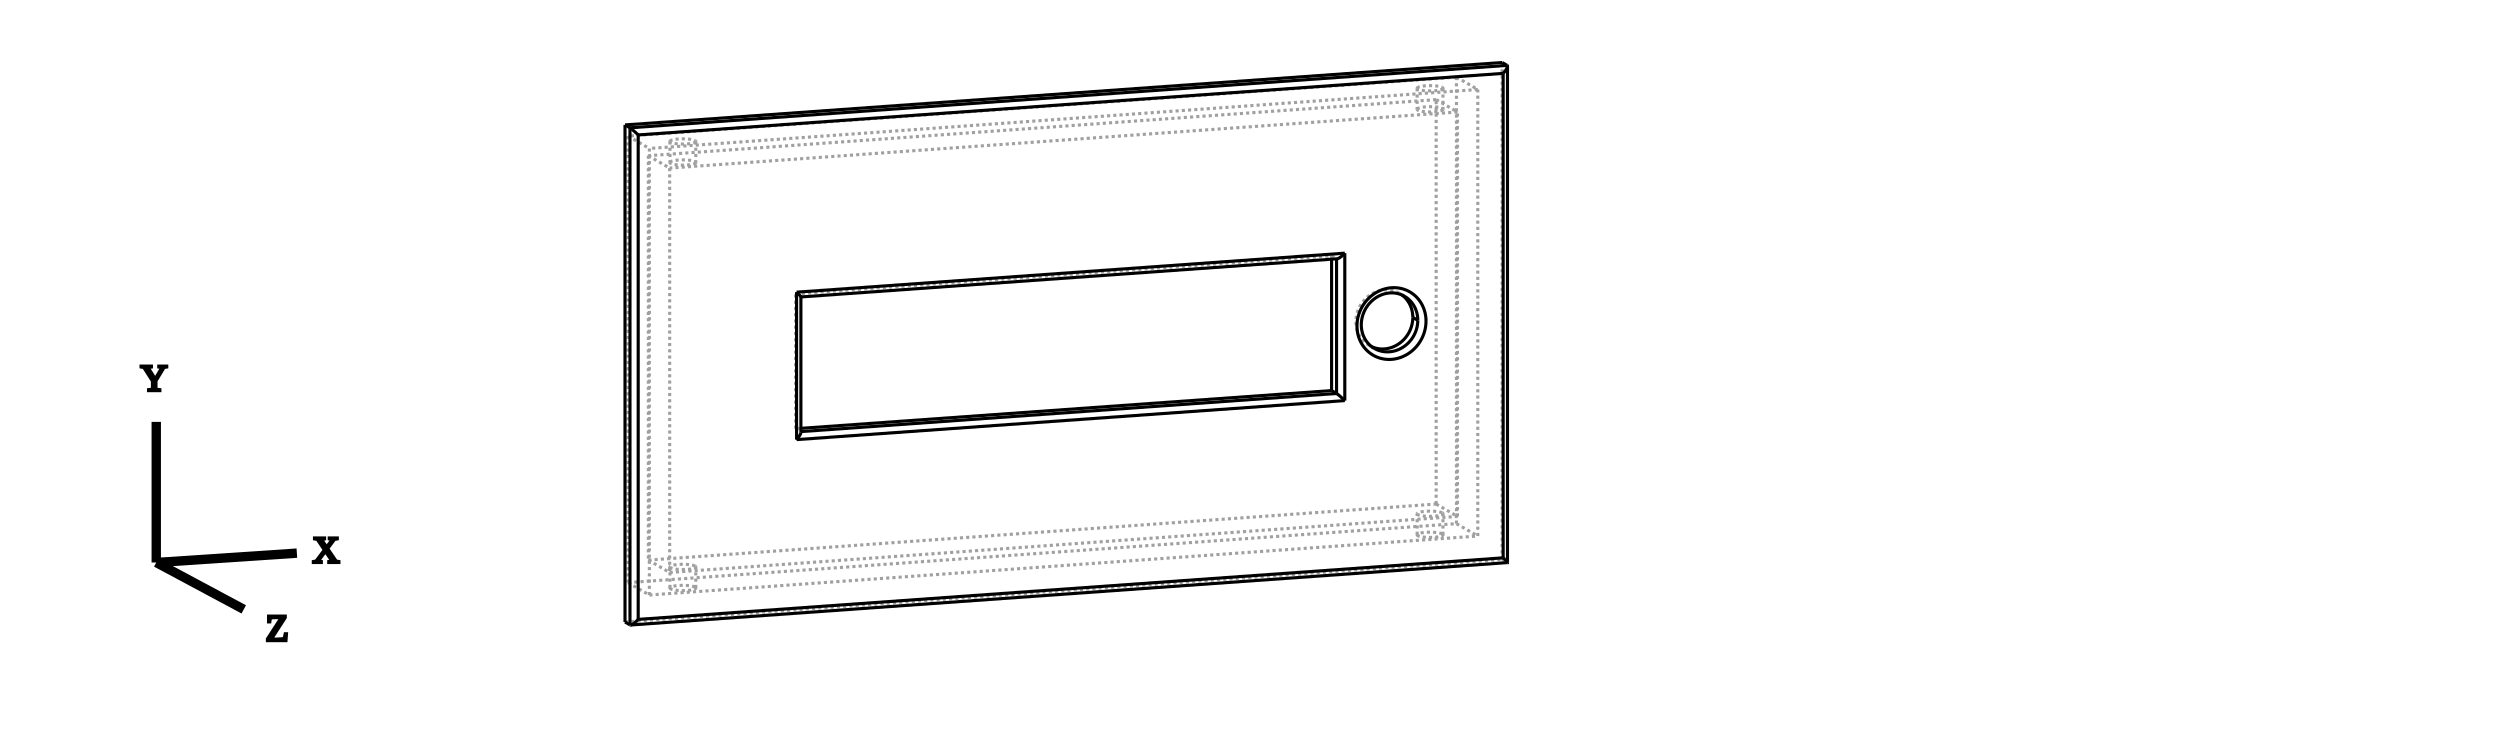
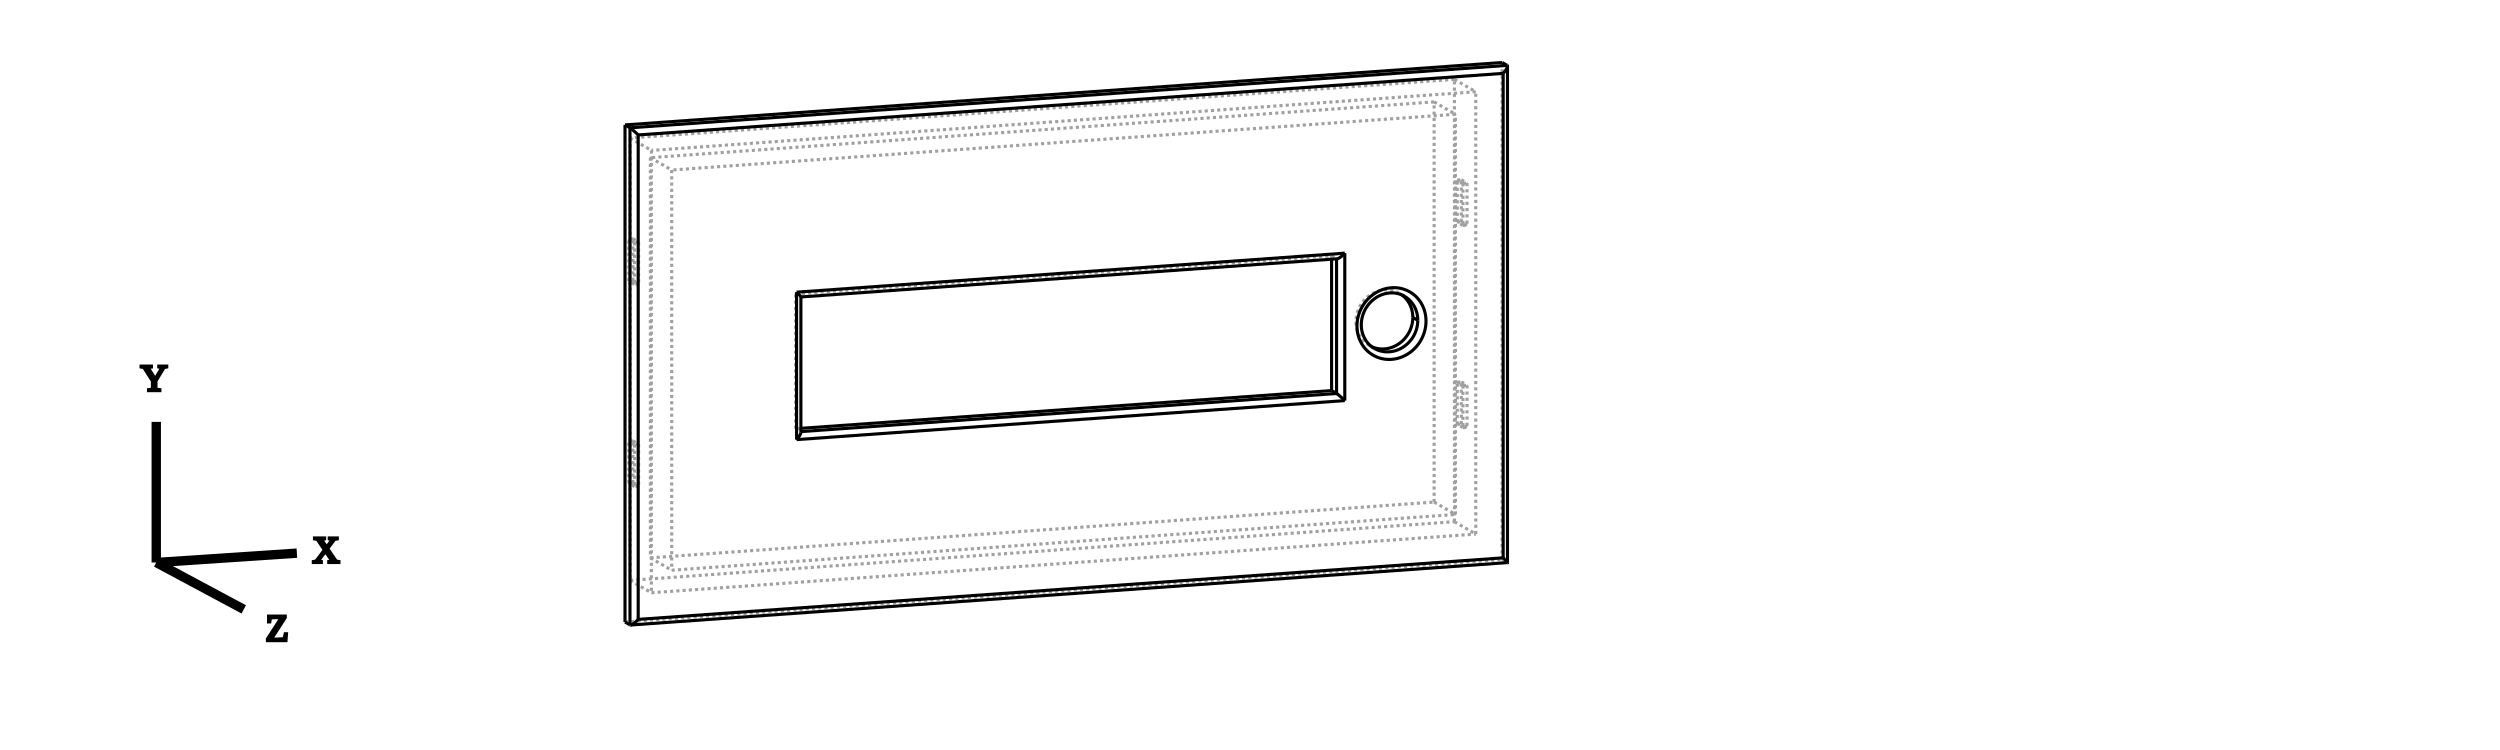
<svg xmlns="http://www.w3.org/2000/svg" width="800.0" height="240.0">
  <g transform="scale(2.753541, -2.753541)   translate(122.7762,-39.29436)" stroke-width="0.363" fill="none">
    <g stroke="rgb(160,160,160)" fill="none" stroke-dasharray="0.363,0.363">
      <path d="M-50.142,-32.99 L51.794,-25.737 " />
      <path d="M51.794,-25.737 L52.372,-26.073 " />
      <path d="M52.372,-26.073 L52.376,-26.075 L52.38,-26.077 L52.383,-26.079 L52.386,-26.08 L52.389,-26.082 L52.392,-26.083 L52.395,-26.084 L52.398,-26.085 L52.4,-26.086 L52.402,-26.087 L52.404,-26.087 L52.406,-26.087 L52.408,-26.088 L52.409,-26.088 " />
      <path d="M51.794,-25.737 L51.794,32.031 " />
-       <path d="M-47.311,-29.852 L48.963,-23.001 " />
-       <path d="M48.963,-23.001 L48.963,28.892 " />
-       <path d="M48.963,28.892 L-47.311,22.041 " />
-       <path d="M-47.311,22.041 L-47.311,-29.852 " />
-       <path d="M-49.789,-28.412 L-47.311,-29.852 " />
-       <path d="M-49.789,-28.412 L46.485,-21.562 " />
-       <path d="M46.485,-21.562 L48.963,-23.001 " />
-       <path d="M-42.002,-28.935 L-42.051,-28.911 L-42.11,-28.887 L-42.179,-28.864 L-42.258,-28.843 L-42.346,-28.823 L-42.442,-28.804 L-42.545,-28.788 L-42.655,-28.773 L-42.771,-28.761 L-42.892,-28.75 L-43.017,-28.742 L-43.146,-28.736 L-43.276,-28.732 L-43.407,-28.731 L-43.538,-28.732 L-43.669,-28.735 L-43.797,-28.741 L-43.923,-28.749 L-44.045,-28.759 L-44.161,-28.771 L-44.273,-28.786 L-44.377,-28.802 L-44.474,-28.82 L-44.564,-28.839 L-44.644,-28.86 L-44.715,-28.883 L-44.776,-28.907 L-44.826,-28.931 L-44.866,-28.957 L-44.882,-28.97 L-44.894,-28.983 L-44.905,-28.996 L-44.912,-29.009 L-44.916,-29.023 L-44.917,-29.036 " />
-       <path d="M-44.917,-29.036 L-44.916,-29.051 L-44.91,-29.066 L-44.901,-29.081 L-44.889,-29.096 L-44.873,-29.11 L-44.853,-29.125 L-44.803,-29.153 L-44.74,-29.18 L-44.665,-29.206 L-44.577,-29.23 L-44.478,-29.252 L-44.369,-29.272 L-44.251,-29.29 L-44.125,-29.305 L-43.992,-29.318 L-43.853,-29.328 L-43.71,-29.335 L-43.565,-29.34 L-43.417,-29.341 L-43.27,-29.34 L-43.125,-29.335 L-42.982,-29.328 L-42.843,-29.318 L-42.71,-29.305 L-42.584,-29.29 L-42.466,-29.272 L-42.357,-29.252 L-42.258,-29.23 L-42.17,-29.206 L-42.095,-29.18 L-42.032,-29.153 L-41.982,-29.125 L-41.962,-29.11 L-41.946,-29.096 L-41.934,-29.081 L-41.925,-29.066 L-41.919,-29.051 L-41.917,-29.036 " />
-       <path d="M-41.917,-29.036 L-41.919,-29.023 L-41.923,-29.01 L-41.929,-28.998 L-41.939,-28.985 L-41.965,-28.96 L-42.002,-28.935 " />
-       <path d="M44.833,-22.756 L44.784,-22.731 L44.725,-22.708 L44.656,-22.685 L44.577,-22.663 L44.489,-22.644 L44.393,-22.625 L44.29,-22.609 L44.18,-22.594 L44.063,-22.582 L43.943,-22.571 L43.817,-22.563 L43.689,-22.557 L43.559,-22.553 L43.428,-22.552 L43.297,-22.553 L43.166,-22.556 L43.038,-22.562 L42.912,-22.57 L42.79,-22.58 L42.674,-22.592 L42.562,-22.606 L42.458,-22.623 L42.361,-22.641 L42.271,-22.66 L42.191,-22.681 L42.12,-22.704 L42.059,-22.728 L42.009,-22.752 L41.969,-22.778 L41.953,-22.791 L41.94,-22.804 L41.93,-22.817 L41.923,-22.83 L41.919,-22.844 L41.917,-22.857 " />
-       <path d="M41.917,-22.857 L41.919,-22.872 L41.925,-22.887 L41.934,-22.902 L41.946,-22.916 L41.962,-22.931 L41.982,-22.945 L42.032,-22.974 L42.095,-23.001 L42.17,-23.026 L42.258,-23.05 L42.357,-23.073 L42.466,-23.093 L42.584,-23.111 L42.71,-23.126 L42.843,-23.139 L42.982,-23.149 L43.125,-23.156 L43.27,-23.16 L43.417,-23.162 L43.565,-23.16 L43.71,-23.156 L43.853,-23.149 L43.992,-23.139 L44.125,-23.126 L44.251,-23.111 L44.369,-23.093 L44.478,-23.073 L44.577,-23.05 L44.665,-23.026 L44.74,-23.001 L44.803,-22.974 L44.853,-22.945 L44.873,-22.931 L44.889,-22.916 L44.901,-22.902 L44.91,-22.887 L44.916,-22.872 L44.917,-22.857 " />
-       <path d="M44.917,-22.857 L44.916,-22.844 L44.912,-22.831 L44.906,-22.819 L44.896,-22.806 L44.87,-22.781 L44.833,-22.756 " />
-       <path d="M46.485,30.331 L48.963,28.892 " />
-       <path d="M46.485,-21.562 L46.485,30.331 " />
-       <path d="M46.485,30.331 L-49.789,23.481 " />
-       <path d="M-49.789,23.481 L-47.311,22.041 " />
-       <path d="M44.833,29.137 L44.87,29.112 L44.896,29.087 L44.906,29.074 L44.912,29.062 L44.916,29.049 L44.917,29.036 " />
-       <path d="M44.917,29.036 L44.916,29.021 L44.91,29.006 L44.901,28.991 L44.889,28.977 L44.873,28.962 L44.853,28.948 L44.803,28.919 L44.74,28.892 L44.665,28.867 L44.577,28.843 L44.478,28.82 L44.369,28.8 L44.251,28.783 L44.125,28.767 L43.992,28.754 L43.853,28.744 L43.71,28.737 L43.565,28.733 L43.417,28.731 L43.27,28.733 L43.125,28.737 L42.982,28.744 L42.843,28.754 L42.71,28.767 L42.584,28.783 L42.466,28.8 L42.357,28.82 L42.258,28.843 L42.17,28.867 L42.095,28.892 L42.032,28.919 L41.982,28.948 L41.962,28.962 L41.946,28.977 L41.934,28.991 L41.925,29.006 L41.919,29.021 L41.917,29.036 " />
-       <path d="M41.917,29.036 L41.919,29.049 L41.923,29.063 L41.93,29.076 L41.94,29.089 L41.953,29.102 L41.969,29.115 L42.009,29.141 L42.059,29.165 L42.12,29.189 L42.191,29.212 L42.271,29.233 L42.361,29.252 L42.458,29.27 L42.562,29.287 L42.674,29.301 L42.79,29.313 L42.912,29.323 L43.038,29.331 L43.166,29.337 L43.297,29.34 L43.428,29.341 L43.559,29.34 L43.689,29.336 L43.817,29.33 L43.943,29.322 L44.063,29.311 L44.18,29.299 L44.29,29.284 L44.393,29.268 L44.489,29.249 L44.577,29.23 L44.656,29.208 L44.725,29.185 L44.784,29.162 L44.833,29.137 " />
-       <path d="M-42.002,22.958 L-41.965,22.933 L-41.939,22.908 L-41.929,22.895 L-41.923,22.883 L-41.919,22.87 L-41.917,22.857 " />
-       <path d="M-41.917,22.857 L-41.919,22.842 L-41.925,22.827 L-41.934,22.812 L-41.946,22.797 L-41.962,22.783 L-41.982,22.768 L-42.032,22.74 L-42.095,22.713 L-42.17,22.688 L-42.258,22.664 L-42.357,22.641 L-42.466,22.621 L-42.584,22.603 L-42.71,22.588 L-42.843,22.575 L-42.982,22.565 L-43.125,22.558 L-43.27,22.553 L-43.417,22.552 L-43.565,22.553 L-43.71,22.558 L-43.853,22.565 L-43.992,22.575 L-44.125,22.588 L-44.251,22.603 L-44.369,22.621 L-44.478,22.641 L-44.577,22.664 L-44.665,22.688 L-44.74,22.713 L-44.803,22.74 L-44.853,22.768 L-44.873,22.783 L-44.889,22.797 L-44.901,22.812 L-44.91,22.827 L-44.916,22.842 L-44.917,22.857 " />
-       <path d="M-44.917,22.857 L-44.916,22.87 L-44.912,22.884 L-44.905,22.897 L-44.894,22.91 L-44.882,22.923 L-44.866,22.936 L-44.826,22.962 L-44.776,22.986 L-44.715,23.01 L-44.644,23.033 L-44.564,23.054 L-44.474,23.073 L-44.377,23.091 L-44.273,23.108 L-44.161,23.122 L-44.045,23.134 L-43.923,23.144 L-43.797,23.152 L-43.669,23.158 L-43.538,23.161 L-43.407,23.162 L-43.276,23.161 L-43.146,23.157 L-43.017,23.151 L-42.892,23.143 L-42.771,23.132 L-42.655,23.12 L-42.545,23.105 L-42.442,23.089 L-42.346,23.07 L-42.258,23.05 L-42.179,23.029 L-42.11,23.006 L-42.051,22.983 L-42.002,22.958 " />
-       <path d="M-49.789,23.481 L-49.789,-28.412 " />
+       <path d="M-47.075,-29.59 L48.727,-22.773 " />
+       <path d="M48.727,-22.773 L48.727,28.631 " />
+       <path d="M48.727,28.631 L-47.075,21.813 " />
+       <path d="M-47.075,21.813 L-47.075,-29.59 " />
+       <path d="M-49.553,-28.151 L-47.075,-29.59 " />
+       <path d="M46.249,-21.334 L48.727,-22.773 " />
+       <path d="M-49.553,-28.151 L46.249,-21.334 " />
+       <path d="M46.249,-21.334 L46.249,30.07 " />
+       <path d="M46.249,30.07 L48.727,28.631 " />
+       <path d="M47.24,-10.405 L46.579,-10.021 " />
+       <path d="M47.24,-5.509 L47.24,-10.405 " />
+       <path d="M46.579,-10.021 L46.579,-5.125 " />
+       <path d="M46.579,-5.125 L47.24,-5.509 " />
+       <path d="M47.24,13.094 L46.579,13.478 " />
+       <path d="M47.24,17.99 L47.24,13.094 " />
+       <path d="M46.579,18.373 L47.24,17.99 " />
+       <path d="M46.579,13.478 L46.579,18.373 " />
+       <path d="M-49.553,23.253 L-47.075,21.813 " />
+       <path d="M46.249,30.07 L-49.553,23.253 " />
+       <path d="M-49.553,23.253 L-49.553,-28.151 " />
+       <path d="M-49.222,6.661 L-49.222,11.556 " />
+       <path d="M-49.222,11.556 L-48.562,11.172 " />
+       <path d="M-48.562,11.172 L-48.562,6.277 " />
+       <path d="M-48.562,6.277 L-49.222,6.661 " />
+       <path d="M-49.222,-16.838 L-49.222,-11.943 " />
+       <path d="M-48.562,-17.222 L-49.222,-16.838 " />
+       <path d="M-49.222,-11.943 L-48.562,-12.326 " />
+       <path d="M-48.562,-12.326 L-48.562,-17.222 " />
      <path d="M32.621,9.221 L32.615,9.221 L32.609,9.221 L32.603,9.221 L32.598,9.221 L32.593,9.221 L32.587,9.222 L32.582,9.223 L32.577,9.224 L32.573,9.225 L32.568,9.226 L32.564,9.228 L32.559,9.23 L32.555,9.232 L32.551,9.234 " />
      <path d="M-29.707,4.786 L-29.708,4.786 L-29.71,4.786 L-29.712,4.786 L-29.714,4.787 L-29.716,4.788 L-29.718,4.788 L-29.721,4.789 L-29.723,4.791 L-29.726,4.792 L-29.729,4.793 L-29.733,4.795 L-29.736,4.797 L-29.74,4.799 L-29.743,4.801 " />
      <path d="M-29.701,-10.956 L-29.701,-10.947 L-29.702,-10.938 L-29.703,-10.93 L-29.705,-10.922 L-29.707,-10.914 L-29.709,-10.907 L-29.712,-10.9 L-29.715,-10.894 L-29.719,-10.888 L-29.723,-10.882 L-29.727,-10.877 L-29.732,-10.873 L-29.738,-10.869 L-29.743,-10.865 " />
-       <path d="M-47.429,-25.797 L44.125,-19.282 " />
-       <path d="M44.125,-19.282 L44.125,27.716 " />
-       <path d="M44.125,27.716 L-47.429,21.201 " />
-       <path d="M-47.429,21.201 L-47.429,-25.797 " />
-       <path d="M-42.002,-26.488 L-42.051,-26.463 L-42.11,-26.439 L-42.179,-26.416 L-42.258,-26.395 L-42.346,-26.375 L-42.442,-26.357 L-42.545,-26.34 L-42.655,-26.326 L-42.771,-26.313 L-42.892,-26.303 L-43.017,-26.294 L-43.146,-26.288 L-43.276,-26.285 L-43.407,-26.283 L-43.538,-26.284 L-43.669,-26.288 L-43.797,-26.293 L-43.923,-26.301 L-44.045,-26.311 L-44.161,-26.323 L-44.273,-26.338 L-44.377,-26.354 L-44.474,-26.372 L-44.564,-26.392 L-44.644,-26.413 L-44.715,-26.435 L-44.776,-26.459 L-44.826,-26.484 L-44.866,-26.509 L-44.882,-26.522 L-44.894,-26.535 L-44.905,-26.548 L-44.912,-26.562 L-44.916,-26.575 L-44.917,-26.588 " />
-       <path d="M-44.917,-26.588 L-44.916,-26.603 L-44.91,-26.618 L-44.901,-26.633 L-44.889,-26.648 L-44.873,-26.662 L-44.853,-26.677 L-44.803,-26.705 L-44.74,-26.732 L-44.665,-26.758 L-44.577,-26.782 L-44.478,-26.804 L-44.369,-26.824 L-44.251,-26.842 L-44.125,-26.857 L-43.992,-26.87 L-43.853,-26.88 L-43.71,-26.887 L-43.565,-26.892 L-43.417,-26.893 L-43.27,-26.892 L-43.125,-26.887 L-42.982,-26.88 L-42.843,-26.87 L-42.71,-26.857 L-42.584,-26.842 L-42.466,-26.824 L-42.357,-26.804 L-42.258,-26.782 L-42.17,-26.758 L-42.095,-26.732 L-42.032,-26.705 L-41.982,-26.677 L-41.962,-26.662 L-41.946,-26.648 L-41.934,-26.633 L-41.925,-26.618 L-41.919,-26.603 L-41.917,-26.588 " />
-       <path d="M-41.917,-26.588 L-41.919,-26.575 L-41.923,-26.563 L-41.929,-26.55 L-41.939,-26.537 L-41.965,-26.512 L-42.002,-26.488 " />
-       <path d="M44.833,-20.308 L44.784,-20.284 L44.725,-20.26 L44.656,-20.237 L44.577,-20.216 L44.489,-20.196 L44.393,-20.178 L44.29,-20.161 L44.18,-20.147 L44.063,-20.134 L43.943,-20.124 L43.817,-20.115 L43.689,-20.109 L43.559,-20.106 L43.428,-20.104 L43.297,-20.105 L43.166,-20.109 L43.038,-20.114 L42.912,-20.122 L42.79,-20.132 L42.674,-20.144 L42.562,-20.159 L42.458,-20.175 L42.361,-20.193 L42.271,-20.212 L42.191,-20.234 L42.12,-20.256 L42.059,-20.28 L42.009,-20.304 L41.969,-20.33 L41.953,-20.343 L41.94,-20.356 L41.93,-20.369 L41.923,-20.382 L41.919,-20.396 L41.917,-20.409 " />
-       <path d="M41.917,-20.409 L41.919,-20.424 L41.925,-20.439 L41.934,-20.454 L41.946,-20.469 L41.962,-20.483 L41.982,-20.498 L42.032,-20.526 L42.095,-20.553 L42.17,-20.579 L42.258,-20.603 L42.357,-20.625 L42.466,-20.645 L42.584,-20.663 L42.71,-20.678 L42.843,-20.691 L42.982,-20.701 L43.125,-20.708 L43.27,-20.713 L43.417,-20.714 L43.565,-20.713 L43.71,-20.708 L43.853,-20.701 L43.992,-20.691 L44.125,-20.678 L44.251,-20.663 L44.369,-20.645 L44.478,-20.625 L44.577,-20.603 L44.665,-20.579 L44.74,-20.553 L44.803,-20.526 L44.853,-20.498 L44.873,-20.483 L44.889,-20.469 L44.901,-20.454 L44.91,-20.439 L44.916,-20.424 L44.917,-20.409 " />
-       <path d="M44.917,-20.409 L44.916,-20.396 L44.912,-20.384 L44.906,-20.371 L44.896,-20.358 L44.87,-20.333 L44.833,-20.308 " />
-       <path d="M44.833,26.689 L44.87,26.664 L44.896,26.639 L44.906,26.627 L44.912,26.614 L44.916,26.601 L44.917,26.588 " />
-       <path d="M44.917,26.588 L44.916,26.573 L44.91,26.558 L44.901,26.544 L44.889,26.529 L44.873,26.514 L44.853,26.5 L44.803,26.472 L44.74,26.445 L44.665,26.419 L44.577,26.395 L44.478,26.373 L44.369,26.353 L44.251,26.335 L44.125,26.319 L43.992,26.307 L43.853,26.296 L43.71,26.289 L43.565,26.285 L43.417,26.283 L43.27,26.285 L43.125,26.289 L42.982,26.296 L42.843,26.307 L42.71,26.319 L42.584,26.335 L42.466,26.353 L42.357,26.373 L42.258,26.395 L42.17,26.419 L42.095,26.445 L42.032,26.472 L41.982,26.5 L41.962,26.514 L41.946,26.529 L41.934,26.544 L41.925,26.558 L41.919,26.573 L41.917,26.588 " />
-       <path d="M41.917,26.588 L41.919,26.602 L41.923,26.615 L41.93,26.628 L41.94,26.641 L41.953,26.655 L41.969,26.668 L42.009,26.693 L42.059,26.718 L42.12,26.741 L42.191,26.764 L42.271,26.785 L42.361,26.805 L42.458,26.823 L42.562,26.839 L42.674,26.853 L42.79,26.865 L42.912,26.875 L43.038,26.883 L43.166,26.889 L43.297,26.892 L43.428,26.893 L43.559,26.892 L43.689,26.888 L43.817,26.882 L43.943,26.874 L44.063,26.864 L44.18,26.851 L44.29,26.836 L44.393,26.82 L44.489,26.802 L44.577,26.782 L44.656,26.76 L44.725,26.738 L44.784,26.714 L44.833,26.689 " />
-       <path d="M-42.002,20.51 L-41.965,20.485 L-41.939,20.46 L-41.929,20.448 L-41.923,20.435 L-41.919,20.422 L-41.917,20.409 " />
-       <path d="M-41.917,20.409 L-41.919,20.394 L-41.925,20.379 L-41.934,20.364 L-41.946,20.35 L-41.962,20.335 L-41.982,20.321 L-42.032,20.292 L-42.095,20.265 L-42.17,20.24 L-42.258,20.216 L-42.357,20.194 L-42.466,20.173 L-42.584,20.156 L-42.71,20.14 L-42.843,20.127 L-42.982,20.117 L-43.125,20.11 L-43.27,20.106 L-43.417,20.104 L-43.565,20.106 L-43.71,20.11 L-43.853,20.117 L-43.992,20.127 L-44.125,20.14 L-44.251,20.156 L-44.369,20.173 L-44.478,20.194 L-44.577,20.216 L-44.665,20.24 L-44.74,20.265 L-44.803,20.292 L-44.853,20.321 L-44.873,20.335 L-44.889,20.35 L-44.901,20.364 L-44.91,20.379 L-44.916,20.394 L-44.917,20.409 " />
-       <path d="M-44.917,20.409 L-44.916,20.423 L-44.912,20.436 L-44.905,20.449 L-44.894,20.462 L-44.882,20.475 L-44.866,20.488 L-44.826,20.514 L-44.776,20.539 L-44.715,20.562 L-44.644,20.585 L-44.564,20.606 L-44.474,20.626 L-44.377,20.644 L-44.273,20.66 L-44.161,20.674 L-44.045,20.686 L-43.923,20.696 L-43.797,20.704 L-43.669,20.71 L-43.538,20.713 L-43.407,20.714 L-43.276,20.713 L-43.146,20.709 L-43.017,20.703 L-42.892,20.695 L-42.771,20.684 L-42.655,20.672 L-42.545,20.657 L-42.442,20.641 L-42.346,20.623 L-42.258,20.603 L-42.179,20.581 L-42.11,20.559 L-42.051,20.535 L-42.002,20.51 " />
+       <path d="M-47.193,-25.535 L43.889,-19.054 " />
+       <path d="M43.889,-19.054 L43.889,27.454 " />
+       <path d="M43.889,27.454 L-47.193,20.973 " />
+       <path d="M-47.193,20.973 L-47.193,-25.535 " />
+       <path d="M47.24,-10.405 L47.712,-10.371 " />
+       <path d="M46.579,-10.021 L47.051,-9.987 " />
+       <path d="M47.712,-10.371 L47.051,-9.987 " />
+       <path d="M47.24,-5.509 L47.712,-5.476 " />
+       <path d="M47.712,-5.476 L47.712,-10.371 " />
+       <path d="M46.579,-5.125 L47.051,-5.092 " />
+       <path d="M47.051,-9.987 L47.051,-5.092 " />
+       <path d="M47.051,-5.092 L47.712,-5.476 " />
+       <path d="M47.24,13.094 L47.712,13.128 " />
+       <path d="M46.579,13.478 L47.051,13.511 " />
+       <path d="M47.712,13.128 L47.051,13.511 " />
+       <path d="M47.24,17.99 L47.712,18.023 " />
+       <path d="M47.712,18.023 L47.712,13.128 " />
+       <path d="M46.579,18.373 L47.051,18.407 " />
+       <path d="M47.051,18.407 L47.712,18.023 " />
+       <path d="M47.051,13.511 L47.051,18.407 " />
+       <path d="M-49.222,6.661 L-49.694,6.627 " />
+       <path d="M-49.222,11.556 L-49.694,11.523 " />
+       <path d="M-49.694,6.627 L-49.694,11.523 " />
+       <path d="M-48.562,11.172 L-49.033,11.139 " />
+       <path d="M-49.694,11.523 L-49.033,11.139 " />
+       <path d="M-48.562,6.277 L-49.033,6.243 " />
+       <path d="M-49.033,11.139 L-49.033,6.243 " />
+       <path d="M-49.033,6.243 L-49.694,6.627 " />
+       <path d="M-49.222,-16.838 L-49.694,-16.872 " />
+       <path d="M-49.222,-11.943 L-49.694,-11.976 " />
+       <path d="M-49.694,-16.872 L-49.694,-11.976 " />
+       <path d="M-48.562,-17.222 L-49.033,-17.256 " />
+       <path d="M-49.033,-17.256 L-49.694,-16.872 " />
+       <path d="M-48.562,-12.326 L-49.033,-12.36 " />
+       <path d="M-49.694,-11.976 L-49.033,-12.36 " />
+       <path d="M-49.033,-12.36 L-49.033,-17.256 " />
      <path d="M31.973,9.57 L32.551,9.234 " />
      <path d="M31.973,9.57 L31.973,9.175 " />
      <path d="M-30.321,5.137 L-29.743,4.801 " />
      <path d="M-30.321,5.137 L31.973,9.57 " />
      <path d="M-29.701,-10.485 L-30.321,-10.529 " />
      <path d="M-30.321,-10.529 L-29.743,-10.865 " />
      <path d="M-30.321,-10.529 L-30.321,5.137 " />
      <path d="M36.652,-1.006 L36.575,-0.971 L36.499,-0.934 L36.424,-0.895 L36.35,-0.853 " />
      <path d="M36.35,-0.853 L36.282,-0.812 L36.215,-0.77 L36.149,-0.725 L36.085,-0.679 L36.021,-0.632 L35.959,-0.582 L35.898,-0.531 L35.838,-0.478 L35.78,-0.424 L35.723,-0.368 L35.668,-0.31 L35.614,-0.251 L35.562,-0.191 L35.511,-0.129 L35.461,-0.066 L35.414,-0.001 L35.368,0.065 L35.323,0.132 L35.28,0.2 L35.239,0.27 L35.2,0.341 L35.162,0.413 L35.127,0.486 L35.093,0.559 L35.06,0.634 L35.03,0.71 L35.002,0.787 L34.975,0.864 L34.95,0.943 L34.927,1.022 L34.906,1.102 L34.887,1.182 L34.87,1.263 L34.855,1.345 L34.842,1.427 L34.831,1.509 L34.822,1.592 L34.815,1.675 L34.806,1.843 L34.806,2.011 L34.813,2.179 L34.828,2.348 L34.852,2.516 L34.883,2.683 L34.922,2.849 L34.968,3.014 L35.022,3.176 L35.084,3.336 L35.153,3.493 L35.229,3.647 L35.311,3.798 L35.401,3.944 L35.497,4.087 L35.6,4.224 L35.708,4.357 L35.822,4.485 L35.942,4.606 L36.067,4.723 L36.197,4.832 L36.332,4.936 L36.47,5.033 L36.613,5.123 L36.759,5.206 L36.909,5.281 L36.985,5.316 L37.062,5.349 L37.139,5.38 L37.217,5.409 L37.295,5.437 L37.374,5.462 L37.453,5.485 L37.533,5.507 L37.613,5.526 L37.693,5.543 L37.773,5.559 L37.854,5.572 L37.935,5.583 L38.016,5.592 L38.097,5.599 L38.178,5.604 L38.259,5.607 L38.34,5.608 L38.421,5.607 L38.502,5.604 L38.582,5.598 L38.662,5.591 L38.742,5.582 L38.821,5.57 L38.9,5.557 L38.979,5.541 L39.057,5.523 L39.134,5.504 L39.211,5.482 L39.287,5.458 L39.362,5.433 L39.437,5.405 L39.511,5.376 L39.584,5.344 L39.656,5.311 L39.727,5.276 L39.797,5.239 L39.866,5.2 " />
      <path d="M39.866,5.2 L39.939,5.156 L40.01,5.111 L40.08,5.063 L40.148,5.014 " />
-       <path d="M-47.429,-25.797 L-44.951,-27.236 " />
-       <path d="M-44.951,-27.236 L46.603,-20.721 " />
-       <path d="M44.125,-19.282 L46.603,-20.721 " />
-       <path d="M44.125,27.716 L46.603,26.276 " />
-       <path d="M46.603,-20.721 L46.603,26.276 " />
-       <path d="M46.603,26.276 L-44.951,19.762 " />
-       <path d="M-47.429,21.201 L-44.951,19.762 " />
-       <path d="M-44.951,19.762 L-44.951,-27.236 " />
+       <path d="M-47.193,-25.535 L-44.715,-26.974 " />
+       <path d="M43.889,-19.054 L46.367,-20.493 " />
+       <path d="M-44.715,-26.974 L46.367,-20.493 " />
+       <path d="M43.889,27.454 L46.367,26.015 " />
+       <path d="M46.367,-20.493 L46.367,26.015 " />
+       <path d="M-47.193,20.973 L-44.715,19.534 " />
+       <path d="M46.367,26.015 L-44.715,19.534 " />
+       <path d="M-44.715,19.534 L-44.715,-26.974 " />
      <path d="M-29.707,4.786 L-29.701,4.786 " />
-       <path d="M-41.917,-29.036 L-41.917,-26.588 " />
-       <path d="M-44.917,-29.036 L-44.917,-26.588 " />
-       <path d="M44.917,-22.857 L44.917,-20.409 " />
-       <path d="M41.917,-22.857 L41.917,-20.409 " />
-       <path d="M41.917,29.036 L41.917,26.588 " />
-       <path d="M44.917,29.036 L44.917,26.588 " />
-       <path d="M-44.917,22.857 L-44.917,20.409 " />
-       <path d="M-41.917,22.857 L-41.917,20.409 " />
      <path d="M40.444,4.864 L39.866,5.2 " />
      <path d="M36.928,-1.189 L36.35,-0.853 " />
    </g>
    <g stroke="rgb(0,0,0)" fill="none">
      <path d="M-50.142,-32.99 L-49.564,-33.326 " />
      <path d="M-50.142,24.777 L-49.564,24.441 " />
      <path d="M-50.142,24.777 L-50.142,-32.99 " />
      <path d="M-49.564,-33.326 L-49.56,-33.328 L-49.556,-33.33 L-49.552,-33.332 L-49.548,-33.334 L-49.543,-33.335 L-49.538,-33.336 L-49.533,-33.337 L-49.528,-33.338 L-49.523,-33.339 L-49.518,-33.339 L-49.512,-33.339 L-49.506,-33.339 L-49.501,-33.339 L-49.495,-33.339 " />
      <path d="M-49.495,-33.339 L-49.454,-33.332 L-49.407,-33.319 L-49.355,-33.298 L-49.299,-33.269 L-49.238,-33.234 L-49.174,-33.193 L-49.107,-33.145 L-49.037,-33.092 L-48.966,-33.034 L-48.894,-32.971 L-48.822,-32.904 L-48.749,-32.834 L-48.678,-32.761 L-48.609,-32.686 " />
      <path d="M52.409,-26.088 L52.41,-26.087 L52.41,-26.087 L52.411,-26.087 L52.412,-26.087 L52.412,-26.087 L52.413,-26.086 L52.413,-26.086 L52.413,-26.085 L52.414,-26.085 L52.414,-26.084 L52.414,-26.084 L52.414,-26.083 L52.414,-26.082 L52.414,-26.082 " />
      <path d="M52.414,-26.082 L52.412,-26.071 L52.403,-26.055 L52.388,-26.034 L52.368,-26.008 L52.343,-25.977 L52.312,-25.942 L52.276,-25.902 L52.236,-25.858 L52.191,-25.811 L52.141,-25.76 L52.089,-25.706 L52.033,-25.65 L51.974,-25.592 L51.912,-25.533 " />
      <path d="M51.794,32.031 L-50.142,24.777 " />
      <path d="M51.794,32.031 L52.372,31.695 " />
      <path d="M-49.564,24.441 L-49.532,24.421 L-49.491,24.392 L-49.443,24.356 L-49.387,24.311 L-49.324,24.26 L-49.255,24.202 L-49.182,24.139 L-49.104,24.071 L-49.023,23.999 L-48.94,23.925 L-48.856,23.848 L-48.772,23.769 L-48.69,23.691 L-48.609,23.614 " />
      <path d="M52.372,31.695 L52.378,31.691 L52.383,31.687 L52.388,31.683 L52.393,31.678 L52.397,31.672 L52.401,31.666 L52.404,31.66 L52.407,31.653 L52.409,31.646 L52.411,31.638 L52.412,31.63 L52.414,31.622 L52.414,31.613 L52.414,31.604 " />
      <path d="M52.414,31.604 L52.412,31.566 L52.403,31.524 L52.388,31.476 L52.368,31.424 L52.343,31.369 L52.312,31.31 L52.276,31.247 L52.236,31.182 L52.191,31.115 L52.141,31.046 L52.089,30.977 L52.033,30.906 L51.974,30.836 L51.912,30.767 " />
      <path d="M33.507,9.875 L33.437,9.799 L33.366,9.726 L33.294,9.656 L33.222,9.589 L33.149,9.526 L33.078,9.468 L33.009,9.415 L32.942,9.367 L32.878,9.326 L32.817,9.291 L32.761,9.263 L32.709,9.241 L32.662,9.228 L32.621,9.221 " />
      <path d="M33.507,-7.26 L33.426,-7.182 L33.343,-7.104 L33.259,-7.026 L33.175,-6.949 L33.092,-6.874 L33.012,-6.802 L32.934,-6.734 L32.86,-6.671 L32.792,-6.613 L32.729,-6.562 L32.673,-6.518 L32.624,-6.481 L32.584,-6.452 L32.551,-6.432 " />
      <path d="M-30.203,5.341 L-30.142,5.281 L-30.083,5.223 L-30.027,5.167 L-29.974,5.114 L-29.925,5.063 L-29.88,5.016 L-29.84,4.972 L-29.804,4.932 L-29.773,4.896 L-29.747,4.866 L-29.727,4.839 L-29.713,4.818 L-29.704,4.802 L-29.701,4.792 " />
      <path d="M-29.701,4.792 L-29.701,4.791 L-29.701,4.79 L-29.701,4.79 L-29.702,4.789 L-29.702,4.789 L-29.702,4.788 L-29.703,4.788 L-29.703,4.787 L-29.703,4.787 L-29.704,4.787 L-29.705,4.786 L-29.705,4.786 L-29.706,4.786 L-29.707,4.786 " />
      <path d="M-30.203,-11.794 L-30.142,-11.724 L-30.083,-11.654 L-30.027,-11.583 L-29.974,-11.514 L-29.925,-11.445 L-29.88,-11.378 L-29.84,-11.313 L-29.804,-11.251 L-29.773,-11.191 L-29.747,-11.136 L-29.727,-11.084 L-29.713,-11.037 L-29.704,-10.994 L-29.701,-10.956 " />
      <path d="M31.973,9.175 L31.973,-6.096 " />
      <path d="M31.973,-6.096 L32.551,-6.432 " />
      <path d="M31.973,-6.096 L-29.701,-10.485 " />
      <path d="M41.412,2.408 L41.99,2.072 " />
      <path d="M41.412,2.408 L41.41,2.3 L41.405,2.191 L41.397,2.082 L41.385,1.973 L41.37,1.865 L41.352,1.757 L41.331,1.649 L41.306,1.542 L41.278,1.435 L41.247,1.329 L41.213,1.224 L41.176,1.12 L41.136,1.017 L41.092,0.915 L41.046,0.814 L40.996,0.715 L40.944,0.617 L40.889,0.521 L40.831,0.427 L40.771,0.334 L40.707,0.243 L40.641,0.154 L40.573,0.067 L40.502,-0.018 L40.429,-0.101 L40.353,-0.181 L40.275,-0.259 L40.195,-0.335 L40.113,-0.408 L40.029,-0.478 L39.943,-0.546 L39.855,-0.611 L39.765,-0.674 L39.674,-0.733 L39.581,-0.79 L39.486,-0.843 L39.391,-0.894 L39.294,-0.941 L39.195,-0.985 L39.096,-1.027 L38.996,-1.065 L38.894,-1.099 L38.792,-1.131 L38.69,-1.159 L38.586,-1.184 L38.483,-1.205 L38.378,-1.223 L38.274,-1.238 L38.169,-1.249 L38.065,-1.256 L37.96,-1.261 L37.856,-1.262 L37.752,-1.259 L37.648,-1.253 L37.544,-1.243 L37.442,-1.231 L37.339,-1.214 L37.238,-1.195 L37.138,-1.171 L37.038,-1.145 L36.94,-1.115 L36.842,-1.082 L36.746,-1.046 L36.652,-1.006 " />
      <path d="M40.148,5.014 L40.221,4.958 L40.292,4.9 L40.361,4.84 L40.429,4.777 L40.494,4.713 L40.558,4.647 L40.62,4.578 L40.679,4.508 L40.737,4.436 L40.793,4.362 L40.846,4.286 L40.897,4.209 L40.946,4.129 L40.993,4.049 L41.037,3.967 L41.079,3.883 L41.119,3.798 L41.156,3.712 L41.191,3.624 L41.223,3.536 L41.253,3.446 L41.281,3.355 L41.305,3.264 L41.328,3.171 L41.347,3.078 L41.364,2.984 L41.379,2.889 L41.391,2.794 L41.4,2.698 L41.407,2.602 L41.41,2.505 L41.412,2.408 " />
      <path d="M-49.564,24.441 L-49.564,-33.326 " />
      <path d="M-48.609,-32.686 L51.912,-25.533 " />
      <path d="M52.372,31.695 L-49.564,24.441 " />
      <path d="M-48.609,23.614 L-48.609,-32.686 " />
      <path d="M51.912,-25.533 L51.912,30.767 " />
      <path d="M51.912,30.767 L-48.609,23.614 " />
      <path d="M33.507,9.875 L33.507,-7.26 " />
      <path d="M-30.203,5.341 L33.507,9.875 " />
      <path d="M33.507,-7.26 L-30.203,-11.794 " />
      <path d="M-30.203,-11.794 L-30.203,5.341 " />
      <path d="M42.946,1.979 L42.944,1.877 L42.941,1.774 L42.935,1.672 L42.926,1.57 L42.915,1.467 L42.902,1.365 L42.886,1.263 L42.868,1.162 L42.848,1.06 L42.825,0.959 L42.8,0.859 L42.773,0.759 L42.743,0.659 L42.711,0.56 L42.677,0.462 L42.64,0.365 L42.601,0.268 L42.56,0.172 L42.517,0.078 L42.472,-0.016 L42.424,-0.109 L42.375,-0.201 L42.323,-0.292 L42.27,-0.381 L42.214,-0.469 L42.156,-0.556 L42.097,-0.642 L42.035,-0.726 L41.972,-0.808 L41.906,-0.89 L41.839,-0.969 L41.771,-1.047 L41.7,-1.123 L41.628,-1.198 L41.554,-1.271 L41.479,-1.342 L41.402,-1.411 L41.324,-1.479 L41.244,-1.544 L41.163,-1.608 L41.08,-1.669 L40.996,-1.729 L40.911,-1.786 L40.825,-1.842 L40.738,-1.895 L40.649,-1.946 L40.56,-1.995 L40.469,-2.042 L40.378,-2.086 L40.286,-2.128 L40.192,-2.168 L40.099,-2.206 L40.004,-2.241 L39.909,-2.274 L39.813,-2.304 L39.717,-2.332 L39.62,-2.358 L39.523,-2.381 L39.425,-2.402 L39.327,-2.42 L39.229,-2.435 L39.131,-2.449 L39.033,-2.459 L38.934,-2.468 L38.836,-2.473 L38.737,-2.477 L38.639,-2.477 L38.541,-2.476 L38.443,-2.471 L38.346,-2.465 L38.248,-2.455 L38.152,-2.443 L38.055,-2.429 L37.959,-2.412 L37.864,-2.393 L37.77,-2.371 L37.676,-2.347 L37.583,-2.321 L37.49,-2.292 L37.399,-2.26 L37.309,-2.226 L37.219,-2.19 L37.131,-2.152 L37.043,-2.111 L36.957,-2.068 L36.872,-2.022 L36.788,-1.975 L36.706,-1.925 L36.624,-1.873 L36.545,-1.819 L36.466,-1.763 L36.389,-1.704 L36.314,-1.644 L36.24,-1.581 L36.168,-1.517 L36.098,-1.451 L36.029,-1.383 L35.962,-1.313 L35.897,-1.241 L35.833,-1.167 L35.772,-1.092 L35.712,-1.015 L35.654,-0.936 L35.599,-0.856 L35.545,-0.774 L35.493,-0.691 L35.444,-0.606 L35.396,-0.52 L35.351,-0.432 L35.308,-0.344 L35.267,-0.254 L35.228,-0.163 L35.192,-0.07 L35.157,0.023 L35.125,0.117 L35.095,0.212 L35.068,0.309 L35.043,0.406 L35.02,0.503 L35,0.602 L34.982,0.701 L34.966,0.801 L34.953,0.901 L34.942,1.002 L34.934,1.103 L34.928,1.204 L34.924,1.306 L34.923,1.408 L34.924,1.51 L34.928,1.613 L34.934,1.715 L34.942,1.817 L34.953,1.92 L34.966,2.022 L34.982,2.124 L35,2.225 L35.02,2.327 L35.043,2.428 L35.068,2.528 L35.095,2.628 L35.125,2.728 L35.157,2.827 L35.192,2.925 L35.228,3.022 L35.267,3.119 L35.308,3.215 L35.351,3.309 L35.396,3.403 L35.444,3.496 L35.493,3.588 L35.545,3.679 L35.599,3.768 L35.654,3.856 L35.712,3.943 L35.772,4.029 L35.833,4.113 L35.897,4.195 L35.962,4.277 L36.029,4.356 L36.098,4.434 L36.168,4.51 L36.24,4.585 L36.314,4.658 L36.389,4.729 L36.466,4.798 L36.545,4.866 L36.624,4.931 L36.706,4.995 L36.788,5.056 L36.872,5.116 L36.957,5.173 L37.043,5.229 L37.131,5.282 L37.219,5.333 L37.309,5.382 L37.399,5.429 L37.49,5.473 L37.583,5.515 L37.676,5.555 L37.77,5.593 L37.864,5.628 L37.959,5.661 L38.055,5.691 L38.152,5.719 L38.248,5.745 L38.346,5.768 L38.443,5.788 L38.541,5.807 L38.639,5.822 L38.737,5.836 L38.836,5.846 L38.934,5.855 L39.033,5.86 L39.131,5.864 L39.229,5.864 L39.327,5.863 L39.425,5.858 L39.523,5.852 L39.62,5.842 L39.717,5.83 L39.813,5.816 L39.909,5.799 L40.004,5.78 L40.099,5.758 L40.192,5.734 L40.286,5.708 L40.378,5.679 L40.469,5.647 L40.56,5.613 L40.649,5.577 L40.738,5.539 L40.825,5.498 L40.911,5.455 L40.996,5.409 L41.08,5.362 L41.163,5.312 L41.244,5.26 L41.324,5.206 L41.402,5.15 L41.479,5.091 L41.554,5.031 L41.628,4.968 L41.7,4.904 L41.771,4.838 L41.839,4.77 L41.906,4.7 L41.972,4.628 L42.035,4.554 L42.097,4.479 L42.156,4.402 L42.214,4.323 L42.27,4.243 L42.323,4.161 L42.375,4.078 L42.424,3.993 L42.472,3.907 L42.517,3.819 L42.56,3.731 L42.601,3.641 L42.64,3.55 L42.677,3.457 L42.711,3.364 L42.743,3.27 L42.773,3.175 L42.8,3.078 L42.825,2.981 L42.848,2.884 L42.868,2.785 L42.886,2.686 L42.902,2.586 L42.915,2.486 L42.926,2.385 L42.935,2.284 L42.941,2.183 L42.944,2.081 L42.946,1.979 " />
      <path d="M32.551,9.216 L32.551,-6.432 " />
      <path d="M32.551,-6.432 L-29.701,-10.862 " />
      <path d="M41.99,2.072 L41.988,1.958 L41.983,1.844 L41.973,1.729 L41.961,1.615 L41.944,1.501 L41.924,1.387 L41.9,1.274 L41.873,1.162 L41.843,1.05 L41.808,0.939 L41.771,0.829 L41.729,0.72 L41.685,0.613 L41.637,0.507 L41.586,0.402 L41.532,0.299 L41.474,0.197 L41.414,0.098 L41.35,-7.137855893413203e-05 L41.283,-0.096 L41.214,-0.189 L41.142,-0.28 L41.067,-0.369 L40.989,-0.456 L40.909,-0.54 L40.826,-0.621 L40.741,-0.699 L40.654,-0.775 L40.565,-0.848 L40.473,-0.918 L40.38,-0.985 L40.284,-1.048 L40.187,-1.109 L40.088,-1.166 L39.988,-1.22 L39.886,-1.27 L39.783,-1.317 L39.678,-1.361 L39.573,-1.401 L39.466,-1.437 L39.359,-1.47 L39.251,-1.499 L39.142,-1.524 L39.033,-1.546 L38.923,-1.564 L38.813,-1.578 L38.703,-1.588 L38.593,-1.595 L38.483,-1.597 L38.374,-1.596 L38.264,-1.591 L38.155,-1.583 L38.047,-1.57 L37.94,-1.554 L37.833,-1.534 L37.727,-1.51 L37.622,-1.483 L37.519,-1.451 L37.416,-1.416 L37.316,-1.378 L37.216,-1.336 L37.118,-1.29 L37.022,-1.241 L36.928,-1.189 " />
      <path d="M40.444,4.864 L40.532,4.811 L40.617,4.755 L40.701,4.697 L40.782,4.635 L40.862,4.571 L40.939,4.504 L41.014,4.434 L41.087,4.362 L41.158,4.287 L41.226,4.21 L41.291,4.131 L41.354,4.049 L41.414,3.965 L41.471,3.879 L41.526,3.791 L41.578,3.701 L41.627,3.609 L41.673,3.515 L41.716,3.42 L41.756,3.323 L41.793,3.224 L41.827,3.124 L41.858,3.023 L41.885,2.921 L41.91,2.818 L41.931,2.713 L41.949,2.608 L41.964,2.502 L41.975,2.395 L41.983,2.288 L41.988,2.18 L41.99,2.072 " />
      <path d="M-49.495,-33.339 L52.409,-26.088 " />
      <path d="M52.414,-26.082 L52.414,31.604 " />
      <path d="M-29.701,4.786 L32.621,9.221 " />
      <path d="M-29.701,-10.956 L-29.701,4.792 " />
      <path d="M36.928,-1.189 L36.822,-1.124 L36.718,-1.054 L36.617,-0.98 L36.519,-0.901 L36.425,-0.818 L36.334,-0.731 L36.247,-0.64 L36.163,-0.545 L36.084,-0.446 L36.008,-0.343 L35.936,-0.237 L35.869,-0.128 L35.806,-0.015 L35.748,0.101 L35.694,0.22 L35.644,0.341 L35.598,0.47 L35.558,0.6 L35.522,0.734 L35.492,0.869 L35.468,1.006 L35.449,1.145 L35.435,1.285 L35.427,1.426 L35.425,1.568 L35.429,1.71 L35.438,1.853 L35.453,1.996 L35.473,2.139 L35.499,2.282 L35.531,2.423 L35.568,2.564 L35.609,2.696 L35.654,2.827 L35.704,2.956 L35.759,3.083 L35.818,3.209 L35.882,3.332 L35.95,3.453 L36.023,3.572 L36.1,3.687 L36.181,3.8 L36.266,3.91 L36.354,4.016 L36.447,4.119 L36.542,4.218 L36.642,4.314 L36.744,4.405 L36.84,4.486 L36.939,4.562 L37.039,4.635 L37.142,4.705 L37.247,4.77 L37.354,4.832 L37.462,4.889 L37.572,4.943 L37.683,4.993 L37.795,5.038 L37.909,5.08 L38.023,5.117 L38.138,5.149 L38.254,5.178 L38.37,5.202 L38.486,5.222 L38.615,5.239 L38.745,5.251 L38.874,5.257 L39.003,5.258 L39.131,5.254 L39.258,5.244 L39.384,5.229 L39.509,5.209 L39.633,5.183 L39.755,5.153 L39.875,5.117 L39.993,5.076 L40.11,5.03 L40.224,4.98 L40.335,4.924 L40.444,4.864 " />
    </g>
  </g>
  <g transform="translate(20,210.0)" stroke="rgb(0,0,255)">
    <line x1="30" y1="-30" x2="75" y2="-33" stroke-width="3" stroke="#000000" />
    <text x="80" y="-30" style="stroke:#000000">X </text>
    <line x1="30" y1="-30" x2="30" y2="-75" stroke-width="3" stroke="#000000" />
    <text x="25" y="-85" style="stroke:#000000">Y </text>
    <line x1="30" y1="-30" x2="58" y2="-15" stroke-width="3" stroke="#000000" />
    <text x="65" y="-5" style="stroke:#000000">Z </text>
  </g>
</svg>
